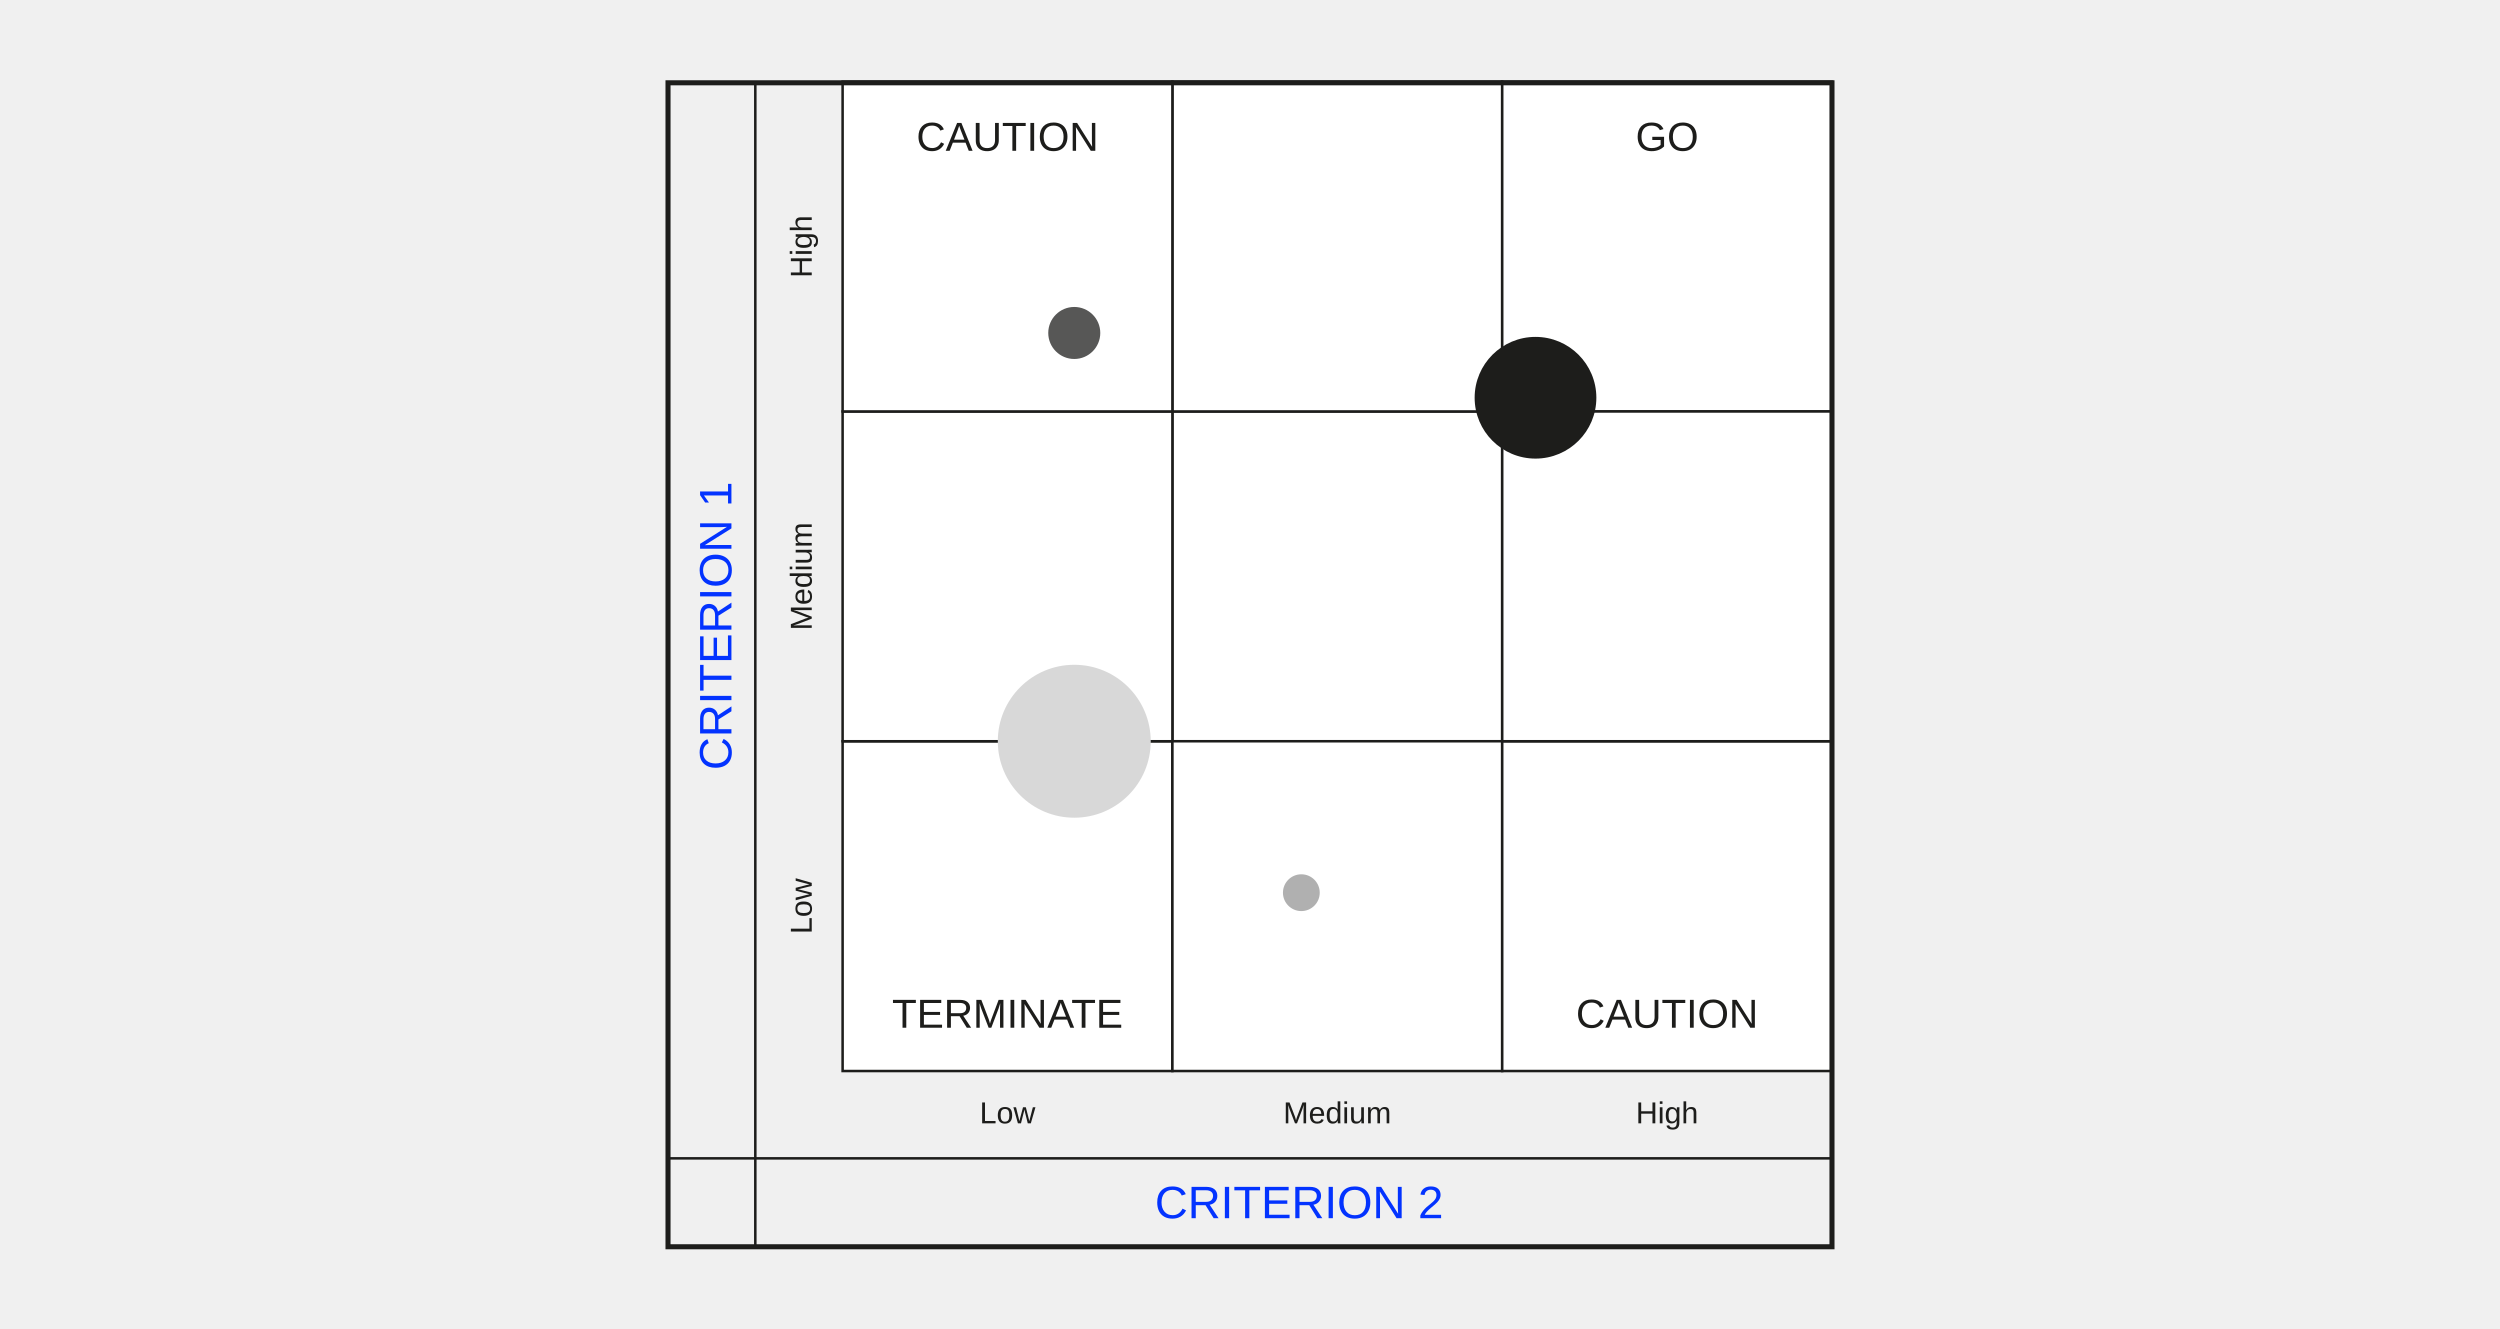
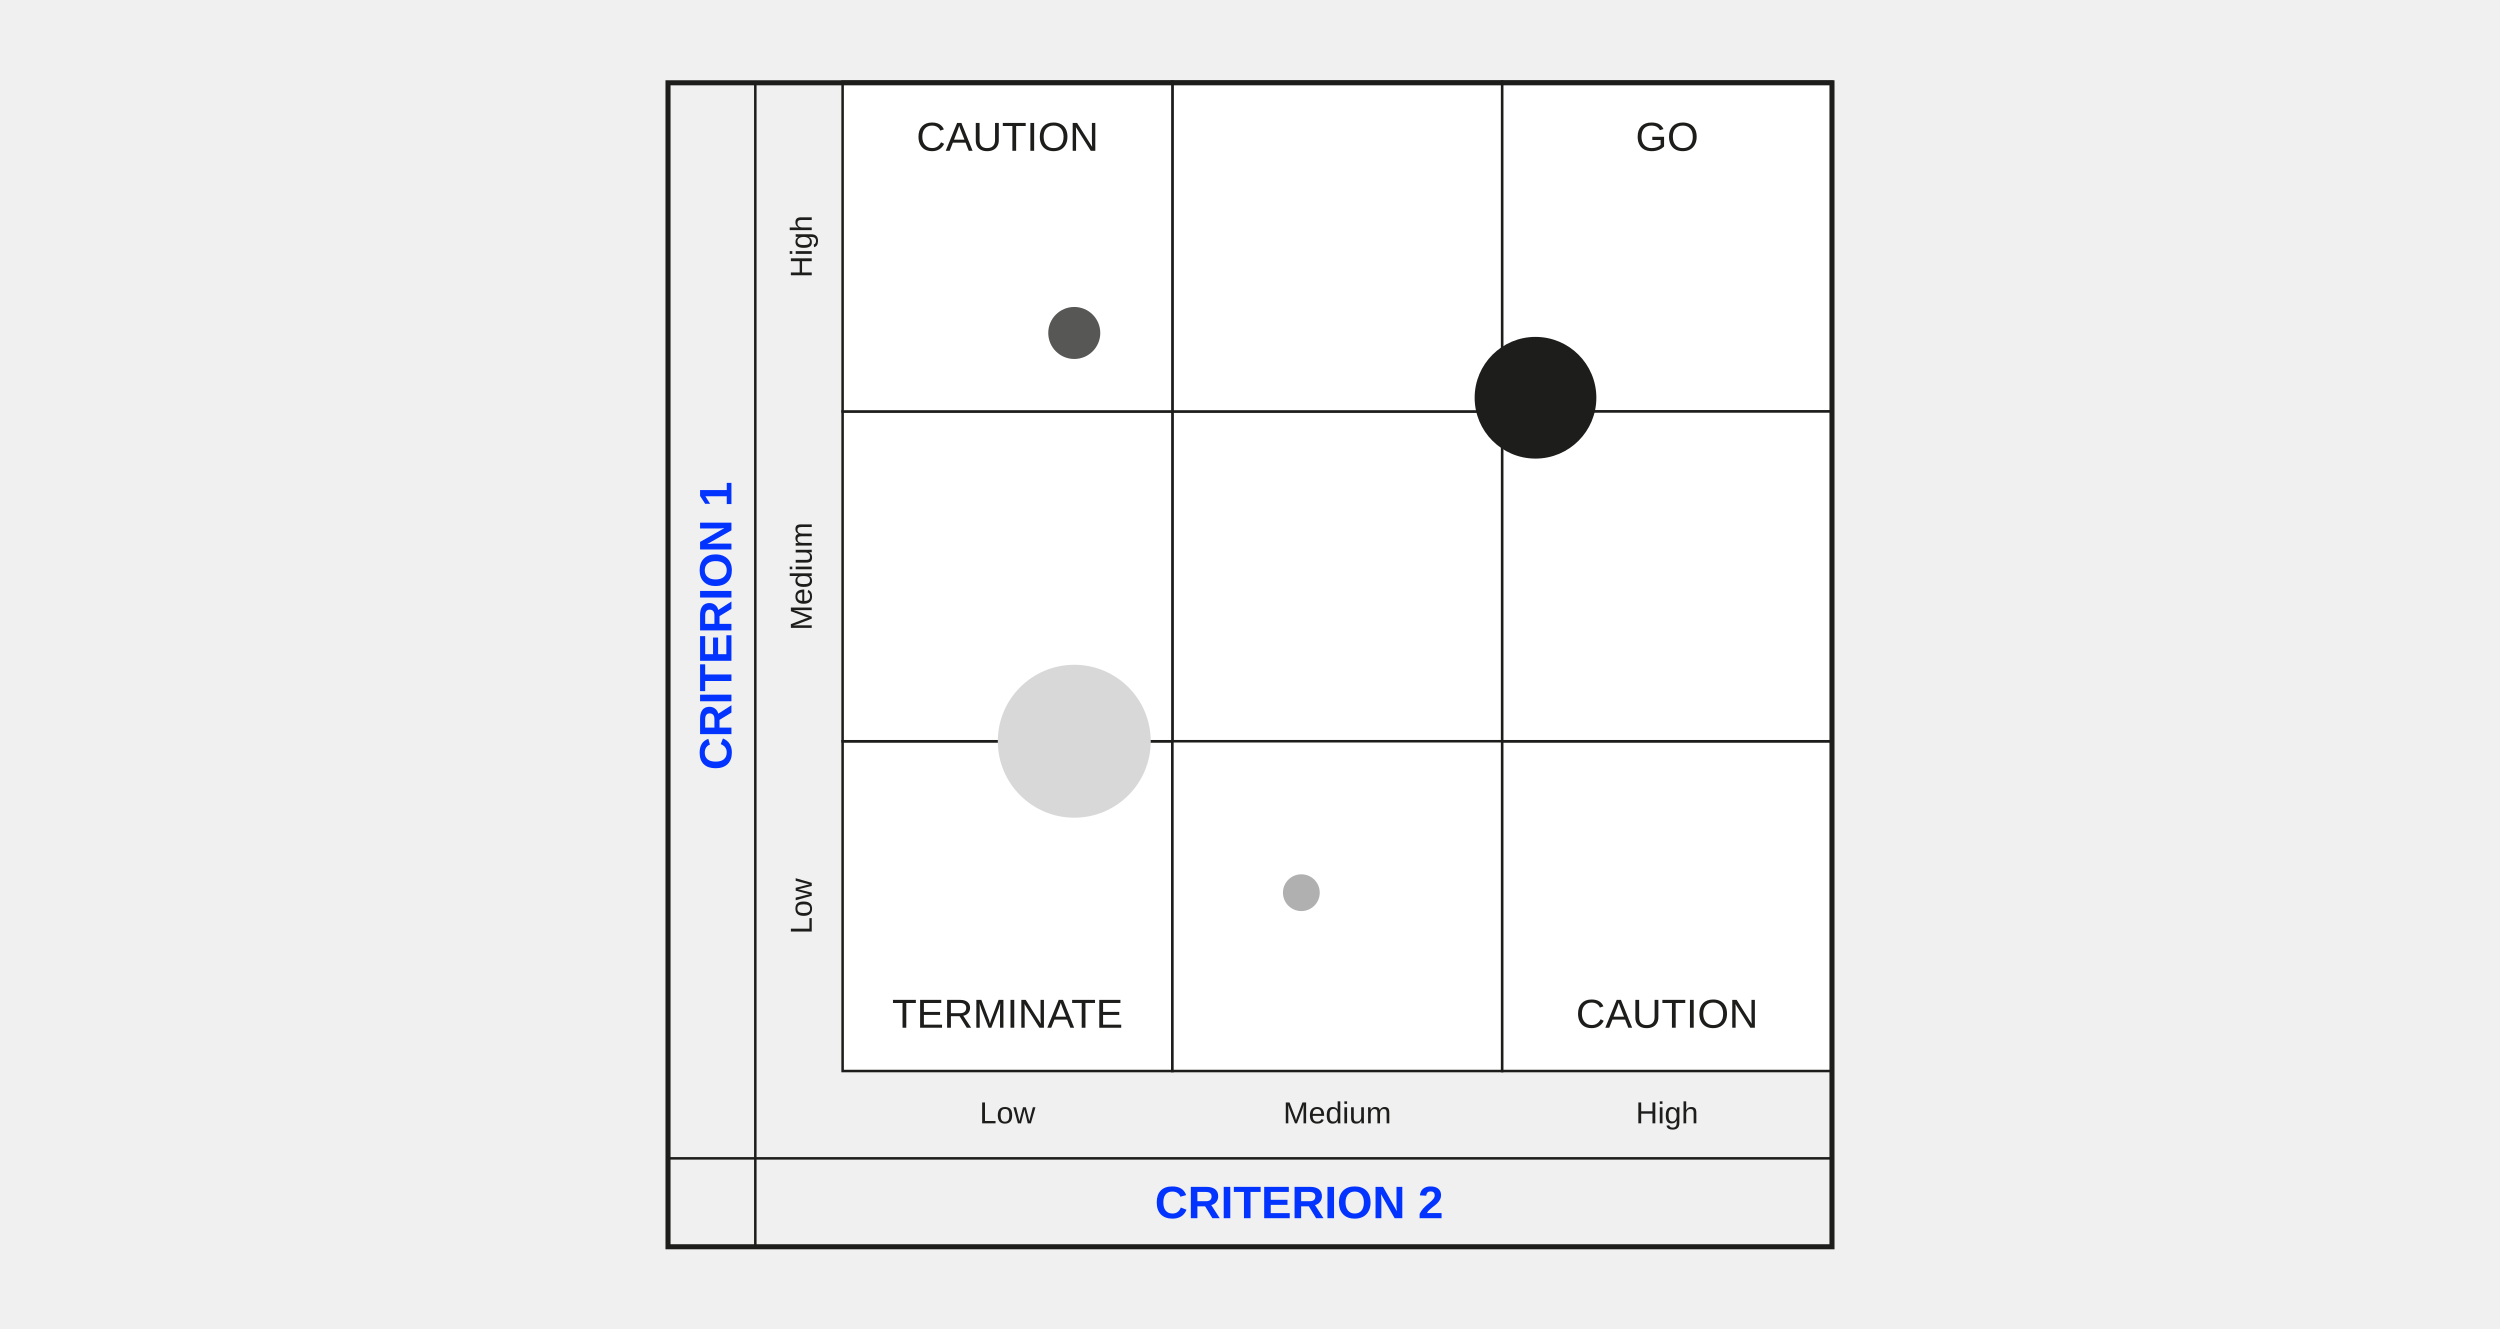
<svg xmlns="http://www.w3.org/2000/svg" id="Ebene_1" viewBox="0 0 988 525">
  <g>
    <rect x="333" y="292.94" width="130.33" height="130.33" style="fill:#fff; stroke:#1d1d1b; stroke-miterlimit:10;" />
    <rect x="463.33" y="162.61" width="130.33" height="130.33" style="fill:#fff; stroke:#1d1d1b; stroke-miterlimit:10;" />
    <rect x="333" y="162.61" width="130.33" height="130.33" style="fill:#fff; stroke:#1d1d1b; stroke-miterlimit:10;" />
    <rect x="463.33" y="32.28" width="130.33" height="130.33" style="fill:#fff; stroke:#1d1d1b; stroke-miterlimit:10;" />
    <rect x="333" y="32.28" width="130.33" height="130.33" style="fill:#fff; stroke:#1d1d1b; stroke-miterlimit:10;" />
    <rect x="593.67" y="32.28" width="130.33" height="130.33" style="fill:#fff; stroke:#1d1d1b; stroke-miterlimit:10;" />
    <rect x="463.33" y="292.94" width="130.33" height="130.33" style="fill:#fff; stroke:#1d1d1b; stroke-miterlimit:10;" />
    <rect x="593.67" y="292.94" width="130.33" height="130.33" style="fill:#fff; stroke:#1d1d1b; stroke-miterlimit:10;" />
    <rect x="593.67" y="162.61" width="130.33" height="130.33" style="fill:#fff; stroke:#1d1d1b; stroke-miterlimit:10;" />
    <line x1="264" y1="457.78" x2="724" y2="457.78" style="fill:none; stroke:#1d1d1b; stroke-miterlimit:10;" />
    <line x1="298.5" y1="492.72" x2="298.5" y2="32.72" style="fill:none; stroke:#1d1d1b; stroke-miterlimit:10;" />
    <rect x="264" y="32.72" width="460" height="460" style="fill:none; stroke:#1d1d1b; stroke-miterlimit:10; stroke-width:2px;" />
-     <text transform="translate(456.41 481.44)" style="fill:#0333ff; font-family:Arial-BoldMT, Arial; font-size:18px;">
+     <text transform="translate(456.41 481.44)" style="fill:#0333ff; font-family:Arial-BoldMT, Arial; font-size:18px; font-weight:700;">
      <tspan x="0" y="0">CRITERION 2</tspan>
    </text>
    <text transform="translate(387.16 443.94)" style="fill:#1d1d1b; font-family:ArialMT, Arial; font-size:12px;">
      <tspan x="0" y="0">Low</tspan>
    </text>
    <text transform="translate(507.16 443.94)" style="fill:#1d1d1b; font-family:ArialMT, Arial; font-size:12px;">
      <tspan x="0" y="0">Medium</tspan>
    </text>
    <text transform="translate(646.49 443.94)" style="fill:#1d1d1b; font-family:ArialMT, Arial; font-size:12px;">
      <tspan x="0" y="0">High</tspan>
    </text>
-     <text transform="translate(289.06 304.34) rotate(-90)" style="fill:#0333ff; font-family:Arial-BoldMT, Arial; font-size:18px;">
+     <text transform="translate(289.06 304.34) rotate(-90)" style="fill:#0333ff; font-family:Arial-BoldMT, Arial; font-size:18px; font-weight:700;">
      <tspan x="0" y="0">CRITERION 1</tspan>
    </text>
    <text transform="translate(320.8 369.12) rotate(-90)" style="fill:#1d1d1b; font-family:ArialMT, Arial; font-size:12px;">
      <tspan x="0" y="0">Low</tspan>
    </text>
    <text transform="translate(320.8 249.12) rotate(-90)" style="fill:#1d1d1b; font-family:ArialMT, Arial; font-size:12px;">
      <tspan x="0" y="0">Medium</tspan>
    </text>
    <text transform="translate(320.8 109.78) rotate(-90)" style="fill:#1d1d1b; font-family:ArialMT, Arial; font-size:12px;">
      <tspan x="0" y="0">High</tspan>
    </text>
    <text transform="translate(362.17 59.59)" style="fill:#1d1d1b; font-family:ArialMT, Arial; font-size:16px;">
      <tspan x="0" y="0">CAUTION</tspan>
    </text>
    <text transform="translate(646.39 59.59)" style="fill:#1d1d1b; font-family:ArialMT, Arial; font-size:16px;">
      <tspan x="0" y="0">GO</tspan>
    </text>
    <text transform="translate(352.54 406.17)" style="fill:#1d1d1b; font-family:ArialMT, Arial; font-size:16px;">
      <tspan x="0" y="0">TERMIN</tspan>
      <tspan x="61.33" y="0" style="letter-spacing:-.07em;">A</tspan>
      <tspan x="70.81" y="0">TE</tspan>
    </text>
    <text transform="translate(622.83 406.17)" style="fill:#1d1d1b; font-family:ArialMT, Arial; font-size:16px;">
      <tspan x="0" y="0">CAUTION</tspan>
    </text>
  </g>
  <circle cx="606.83" cy="157.19" r="24.05" style="fill:#1d1d1b;" />
  <circle cx="424.55" cy="131.59" r="10.28" style="fill:#575756;" />
  <circle cx="514.29" cy="352.79" r="7.27" style="fill:#b0b0b0;" />
  <circle cx="424.55" cy="292.94" r="30.22" style="fill:#d8d8d8;" />
</svg>
